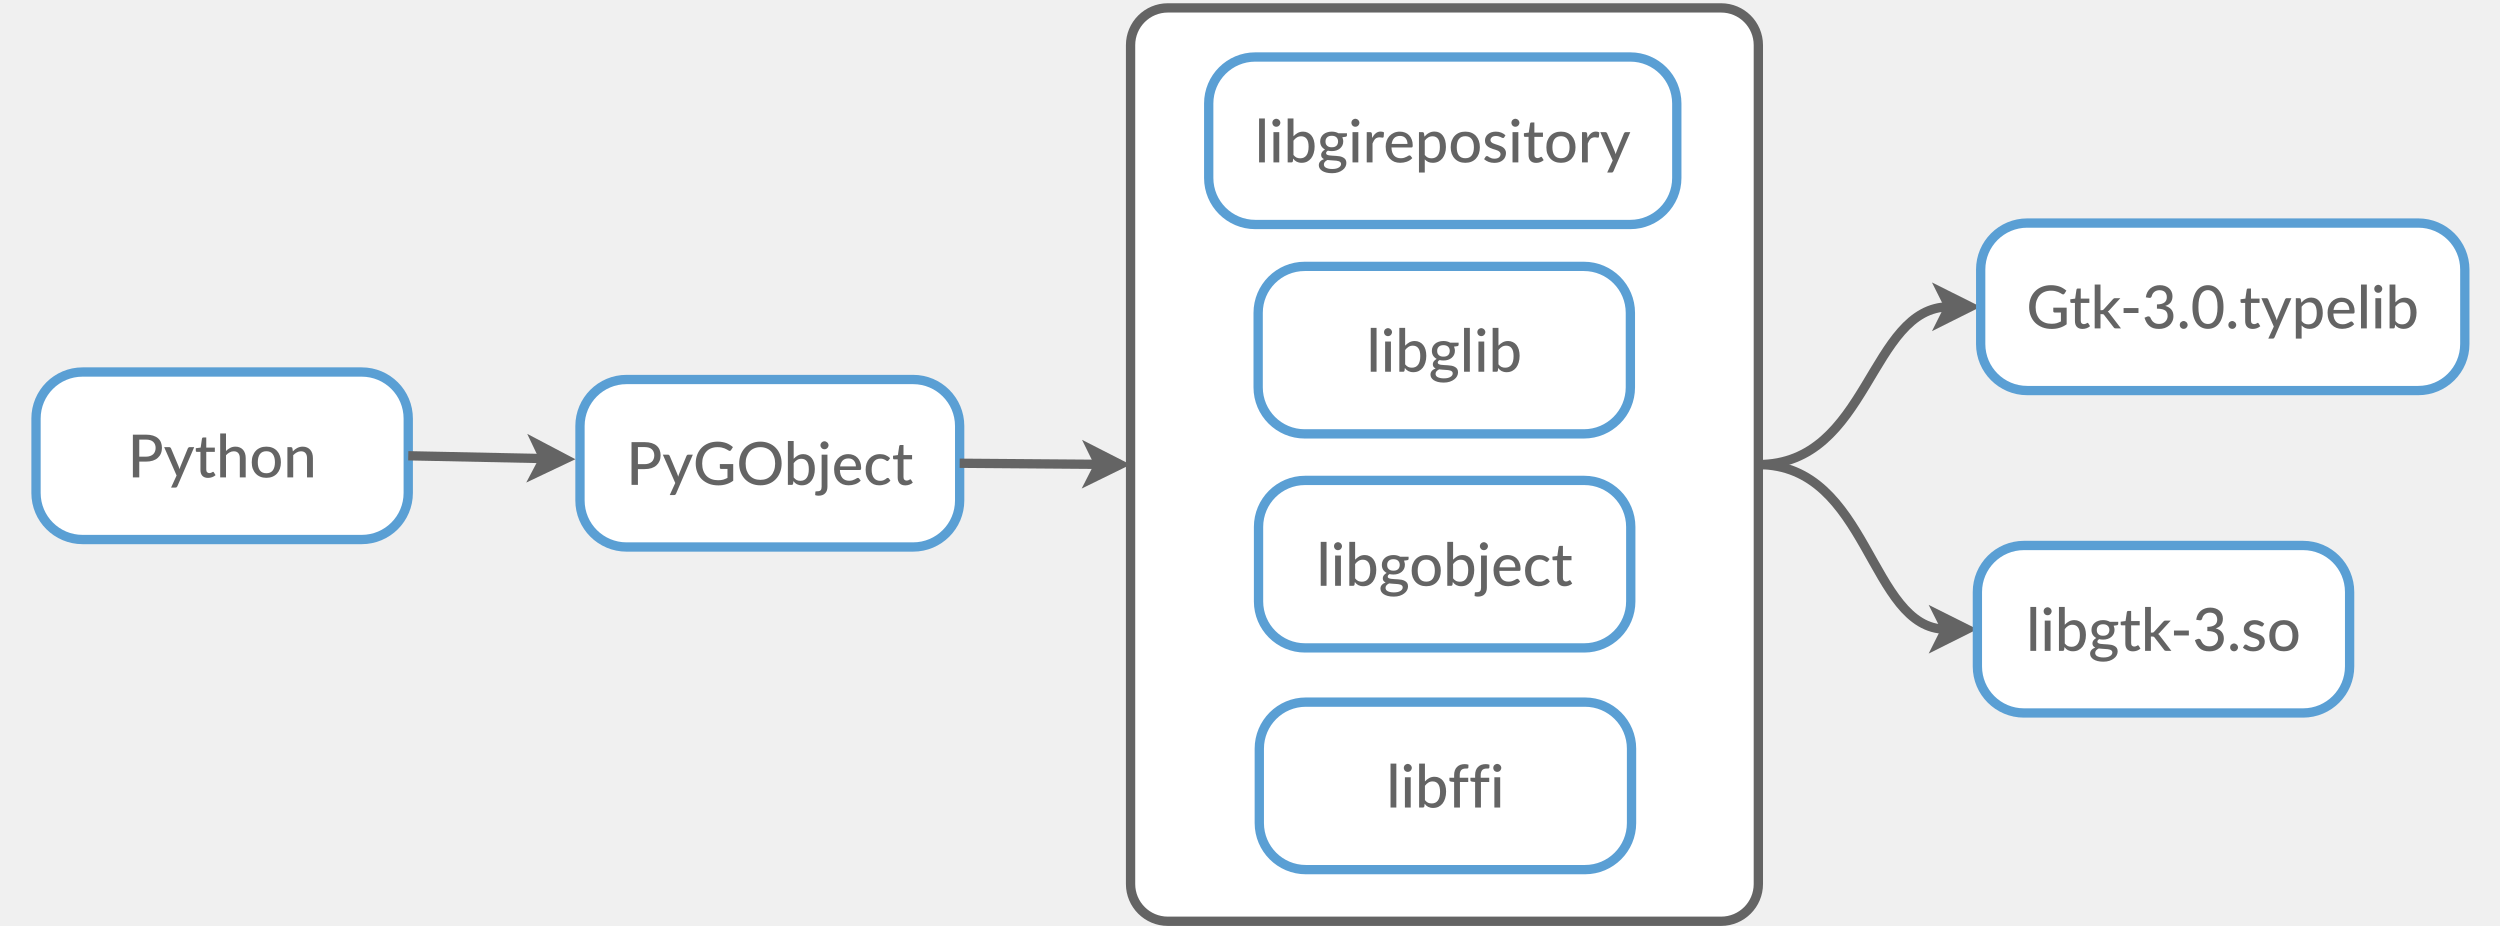
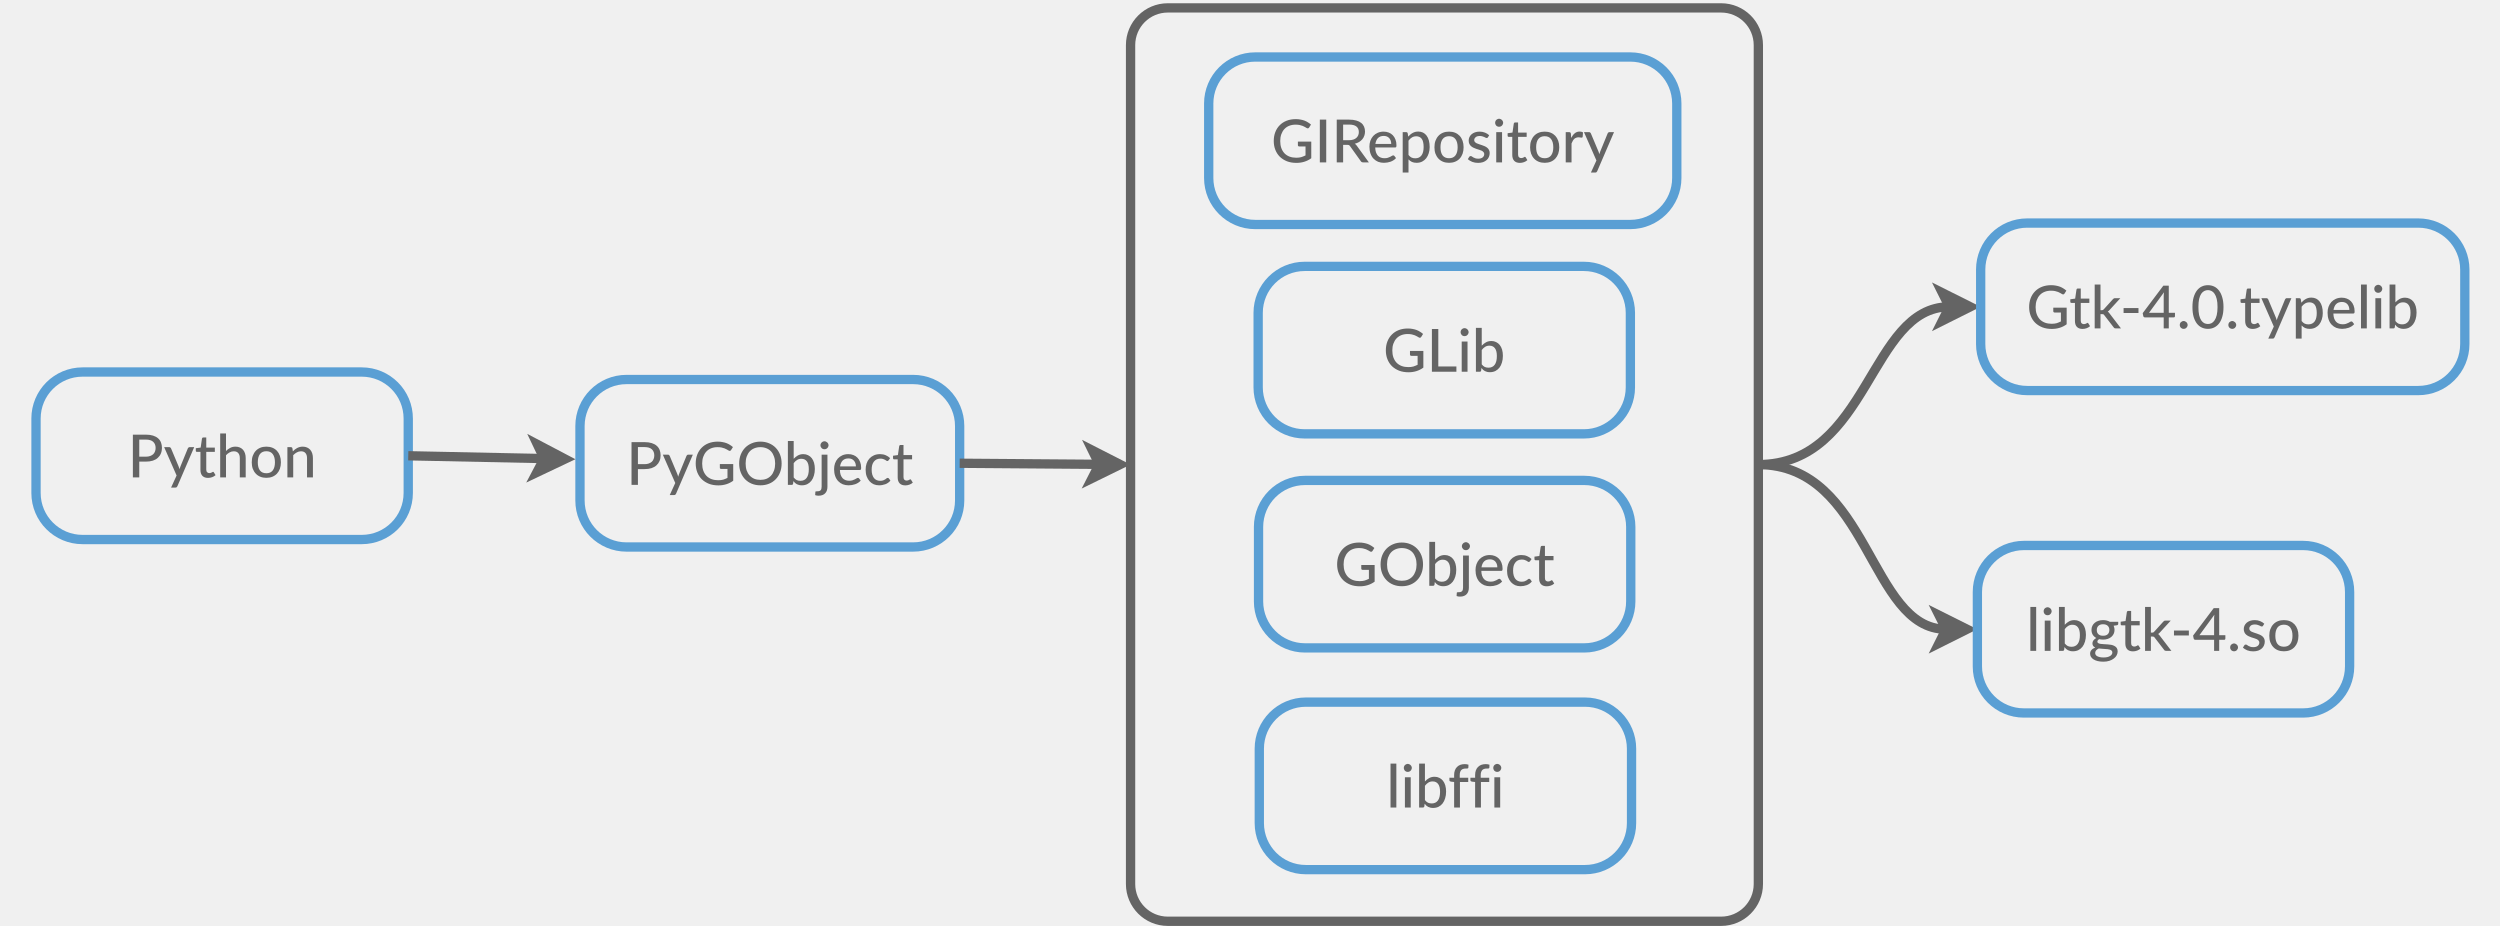
- <svg xmlns="http://www.w3.org/2000/svg" width="27cm" height="10cm" viewBox="220 135 524 199">
-   <defs />
+ <svg xmlns="http://www.w3.org/2000/svg" width="27cm" height="10cm" viewBox="220 135 524 199" version="1.1" id="svg13">
+   <defs id="defs1" />
  <g id="Background">
-     <rect style="fill: #ffffff; fill-opacity: 1; stroke-opacity: 1; stroke-width: 2; stroke-linejoin: round; stroke: #646464" x="456.332" y="136.698" width="134.923" height="196.302" rx="8" ry="8" />
-     <g>
-       <rect style="fill: #ffffff; fill-opacity: 1; stroke-opacity: 1; stroke-width: 2; stroke-linejoin: round; stroke: #5a9fd4" x="221.09" y="214.954" width="80" height="36" rx="10" ry="10" />
-       <text font-size="12.8" style="fill: #646464; fill-opacity: 1; stroke: none;text-anchor:middle;font-family:Lato;font-style:normal;font-weight:500" x="261.09" y="237.604">
-         <tspan x="261.09" y="237.604">Python</tspan>
+     <rect style="stroke-opacity:1;stroke-width:2;stroke-linejoin:round;stroke:#646464;fill:none" x="456.332" y="136.698" width="134.923" height="196.302" rx="8" ry="8" id="rect1" />
+     <g id="g2">
+       <rect style="fill: none; stroke-opacity: 1; stroke-width: 2; stroke-linejoin: round; stroke: #5a9fd4" x="221.09" y="214.954" width="80" height="36" rx="10" ry="10" id="rect2" />
+       <text font-size="12.8" style="fill: #646464; fill-opacity: 1; stroke: none;text-anchor:middle;font-family:Lato;font-style:normal;font-weight:500" x="261.09" y="237.604" id="text2">
+         <tspan x="261.09" y="237.604" id="tspan2">Python</tspan>
      </text>
    </g>
-     <g>
-       <rect style="fill: #ffffff; fill-opacity: 1; stroke-opacity: 1; stroke-width: 2; stroke-linejoin: round; stroke: #5a9fd4" x="338" y="216.562" width="81.6" height="36" rx="10" ry="10" />
-       <text font-size="12.8" style="fill: #646464; fill-opacity: 1; stroke: none;text-anchor:middle;font-family:Lato;font-style:normal;font-weight:500" x="378.8" y="239.212">
-         <tspan x="378.8" y="239.212">PyGObject</tspan>
+     <g id="g3">
+       <rect style="fill: none; stroke-opacity: 1; stroke-width: 2; stroke-linejoin: round; stroke: #5a9fd4" x="338" y="216.562" width="81.6" height="36" rx="10" ry="10" id="rect3" />
+       <text font-size="12.8" style="fill: #646464; fill-opacity: 1; stroke: none;text-anchor:middle;font-family:Lato;font-style:normal;font-weight:500" x="378.8" y="239.212" id="text3">
+         <tspan x="378.8" y="239.212" id="tspan3">PyGObject</tspan>
      </text>
    </g>
-     <g>
-       <rect style="fill: #ffffff; fill-opacity: 1; stroke-opacity: 1; stroke-width: 2; stroke-linejoin: round; stroke: #5a9fd4" x="473.126" y="147.249" width="100.6" height="36" rx="10" ry="10" />
-       <text font-size="12.8" style="fill: #646464; fill-opacity: 1; stroke: none;text-anchor:middle;font-family:Lato;font-style:normal;font-weight:500" x="523.426" y="169.899">
-         <tspan x="523.426" y="169.899">libgirepository</tspan>
+     <g id="g4">
+       <rect style="fill: none; stroke-opacity: 1; stroke-width: 2; stroke-linejoin: round; stroke: #5a9fd4" x="473.126" y="147.249" width="100.6" height="36" rx="10" ry="10" id="rect4" />
+       <text font-size="12.8" style="fill: #646464; fill-opacity: 1; stroke: none;text-anchor:middle;font-family:Lato;font-style:normal;font-weight:500" x="523.426" y="169.899" id="text4">
+         <tspan x="523.426" y="169.899" id="tspan4">GIRepository</tspan>
      </text>
    </g>
-     <g>
-       <rect style="fill: #ffffff; fill-opacity: 1; stroke-opacity: 1; stroke-width: 2; stroke-linejoin: round; stroke: #5a9fd4" x="483.752" y="192.25" width="80" height="36" rx="10" ry="10" />
-       <text font-size="12.8" style="fill: #646464; fill-opacity: 1; stroke: none;text-anchor:middle;font-family:Lato;font-style:normal;font-weight:500" x="523.752" y="214.9">
-         <tspan x="523.752" y="214.9">libglib</tspan>
+     <g id="g5">
+       <rect style="fill: none; stroke-opacity: 1; stroke-width: 2; stroke-linejoin: round; stroke: #5a9fd4" x="483.752" y="192.25" width="80" height="36" rx="10" ry="10" id="rect5" />
+       <text font-size="12.8" style="fill: #646464; fill-opacity: 1; stroke: none;text-anchor:middle;font-family:Lato;font-style:normal;font-weight:500" x="523.752" y="214.9" id="text5">
+         <tspan x="523.752" y="214.9" id="tspan5">GLib</tspan>
      </text>
    </g>
-     <g>
-       <rect style="fill: #ffffff; fill-opacity: 1; stroke-opacity: 1; stroke-width: 2; stroke-linejoin: round; stroke: #5a9fd4" x="483.834" y="238.25" width="80" height="36" rx="10" ry="10" />
-       <text font-size="12.8" style="fill: #646464; fill-opacity: 1; stroke: none;text-anchor:middle;font-family:Lato;font-style:normal;font-weight:500" x="523.834" y="260.9">
-         <tspan x="523.834" y="260.9">libgobject</tspan>
+     <g id="g6">
+       <rect style="fill: none; stroke-opacity: 1; stroke-width: 2; stroke-linejoin: round; stroke: #5a9fd4" x="483.834" y="238.25" width="80" height="36" rx="10" ry="10" id="rect6" />
+       <text font-size="12.8" style="fill: #646464; fill-opacity: 1; stroke: none;text-anchor:middle;font-family:Lato;font-style:normal;font-weight:500" x="523.834" y="260.9" id="text6">
+         <tspan x="523.834" y="260.9" id="tspan6">GObject</tspan>
      </text>
    </g>
-     <g>
-       <line style="fill: none; stroke-opacity: 1; stroke-width: 2; stroke-linejoin: round; stroke: #646464" x1="301.09" y1="232.954" x2="330.289" y2="233.558" />
-       <polygon style="fill: #646464; fill-opacity: 1; stroke-opacity: 1; stroke-width: 2; stroke: #646464" fill-rule="evenodd" points="334.788,233.651 328.727,236.527 330.289,233.558 328.851,230.528 " />
+     <g id="g7">
+       <line style="fill: none; stroke-opacity: 1; stroke-width: 2; stroke-linejoin: round; stroke: #646464" x1="301.09" y1="232.954" x2="330.289" y2="233.558" id="line6" />
+       <polygon style="fill: #646464; fill-opacity: 1; stroke-opacity: 1; stroke-width: 2; stroke: #646464" fill-rule="evenodd" points="334.788,233.651 328.727,236.527 330.289,233.558 328.851,230.528 " id="polygon6" />
    </g>
-     <g>
-       <line style="fill: none; stroke-opacity: 1; stroke-width: 2; stroke: #646464" x1="419.6" y1="234.562" x2="449.596" y2="234.796" />
-       <polygon style="fill: #646464; fill-opacity: 1; stroke-opacity: 1; stroke-width: 2; stroke: #646464" fill-rule="evenodd" points="454.096,234.831 448.073,237.784 449.596,234.796 448.12,231.784 " />
+     <g id="g8">
+       <line style="fill: none; stroke-opacity: 1; stroke-width: 2; stroke: #646464" x1="419.6" y1="234.562" x2="449.596" y2="234.796" id="line7" />
+       <polygon style="fill: #646464; fill-opacity: 1; stroke-opacity: 1; stroke-width: 2; stroke: #646464" fill-rule="evenodd" points="454.096,234.831 448.073,237.784 449.596,234.796 448.12,231.784 " id="polygon7" />
    </g>
-     <g>
-       <path style="fill: none; stroke-opacity: 1; stroke-width: 2; stroke: #646464" d="M 591.256 234.848 C 615.096,234.848 615.096,200.938 632.302,200.938" />
-       <polygon style="fill: #646464; fill-opacity: 1; stroke-opacity: 1; stroke-width: 2; stroke: #646464" fill-rule="evenodd" points="636.802,200.938 630.802,203.938 632.302,200.938 630.802,197.938 " />
+     <g id="g9">
+       <path style="fill: none; stroke-opacity: 1; stroke-width: 2; stroke: #646464" d="M 591.256 234.848 C 615.096,234.848 615.096,200.938 632.302,200.938" id="path8" />
+       <polygon style="fill: #646464; fill-opacity: 1; stroke-opacity: 1; stroke-width: 2; stroke: #646464" fill-rule="evenodd" points="636.802,200.938 630.802,203.938 632.302,200.938 630.802,197.938 " id="polygon8" />
    </g>
-     <g>
-       <path style="fill: none; stroke-opacity: 1; stroke-width: 2; stroke: #646464" d="M 591.256 234.848 C 615.096,234.848 615.096,270.234 631.594,270.234" />
-       <polygon style="fill: #646464; fill-opacity: 1; stroke-opacity: 1; stroke-width: 2; stroke: #646464" fill-rule="evenodd" points="636.094,270.234 630.094,273.234 631.594,270.234 630.094,267.234 " />
+     <g id="g10">
+       <path style="fill: none; stroke-opacity: 1; stroke-width: 2; stroke: #646464" d="M 591.256 234.848 C 615.096,234.848 615.096,270.234 631.594,270.234" id="path9" />
+       <polygon style="fill: #646464; fill-opacity: 1; stroke-opacity: 1; stroke-width: 2; stroke: #646464" fill-rule="evenodd" points="636.094,270.234 630.094,273.234 631.594,270.234 630.094,267.234 " id="polygon9" />
    </g>
-     <g>
-       <rect style="fill: #ffffff; fill-opacity: 1; stroke-opacity: 1; stroke-width: 2; stroke: #5a9fd4" x="484" y="285.9" width="80" height="36" rx="10" ry="10" />
-       <text font-size="12.8" style="fill: #646464; fill-opacity: 1; stroke: none;text-anchor:middle;font-family:Lato;font-style:normal;font-weight:500" x="524" y="308.55">
-         <tspan x="524" y="308.55">libffi</tspan>
+     <g id="g11">
+       <rect style="fill: none; stroke-opacity: 1; stroke-width: 2; stroke: #5a9fd4" x="484" y="285.9" width="80" height="36" rx="10" ry="10" id="rect10" />
+       <text font-size="12.8" style="fill: #646464; fill-opacity: 1; stroke: none;text-anchor:middle;font-family:Lato;font-style:normal;font-weight:500" x="524" y="308.55" id="text10">
+         <tspan x="524" y="308.55" id="tspan10">libffi</tspan>
      </text>
    </g>
-     <g>
-       <rect style="fill: #ffffff; fill-opacity: 1; stroke-opacity: 1; stroke-width: 2; stroke: #5a9fd4" x="639.038" y="182.938" width="104.05" height="36" rx="10" ry="10" />
-       <text font-size="12.8" style="fill: #646464; fill-opacity: 1; stroke: none;text-anchor:middle;font-family:Lato;font-style:normal;font-weight:500" x="691.063" y="205.588">
-         <tspan x="691.063" y="205.588">Gtk-3.0.typelib</tspan>
+     <g id="g12">
+       <rect style="fill: none; stroke-opacity: 1; stroke-width: 2; stroke: #5a9fd4" x="639.038" y="182.938" width="104.05" height="36" rx="10" ry="10" id="rect11" />
+       <text font-size="12.8" style="fill: #646464; fill-opacity: 1; stroke: none;text-anchor:middle;font-family:Lato;font-style:normal;font-weight:500" x="691.063" y="205.588" id="text11">
+         <tspan x="691.063" y="205.588" id="tspan11">Gtk-4.0.typelib</tspan>
      </text>
    </g>
-     <g>
-       <rect style="fill: #ffffff; fill-opacity: 1; stroke-opacity: 1; stroke-width: 2; stroke: #5a9fd4" x="638.33" y="252.234" width="80" height="36" rx="10" ry="10" />
-       <text font-size="12.8" style="fill: #646464; fill-opacity: 1; stroke: none;text-anchor:middle;font-family:Lato;font-style:normal;font-weight:500" x="678.33" y="274.884">
-         <tspan x="678.33" y="274.884">libgtk-3.so</tspan>
+     <g id="g13">
+       <rect style="fill: none; stroke-opacity: 1; stroke-width: 2; stroke: #5a9fd4" x="638.33" y="252.234" width="80" height="36" rx="10" ry="10" id="rect12" />
+       <text font-size="12.8" style="fill: #646464; fill-opacity: 1; stroke: none;text-anchor:middle;font-family:Lato;font-style:normal;font-weight:500" x="678.33" y="274.884" id="text12">
+         <tspan x="678.33" y="274.884" id="tspan12">libgtk-4.so</tspan>
      </text>
    </g>
  </g>
</svg>
